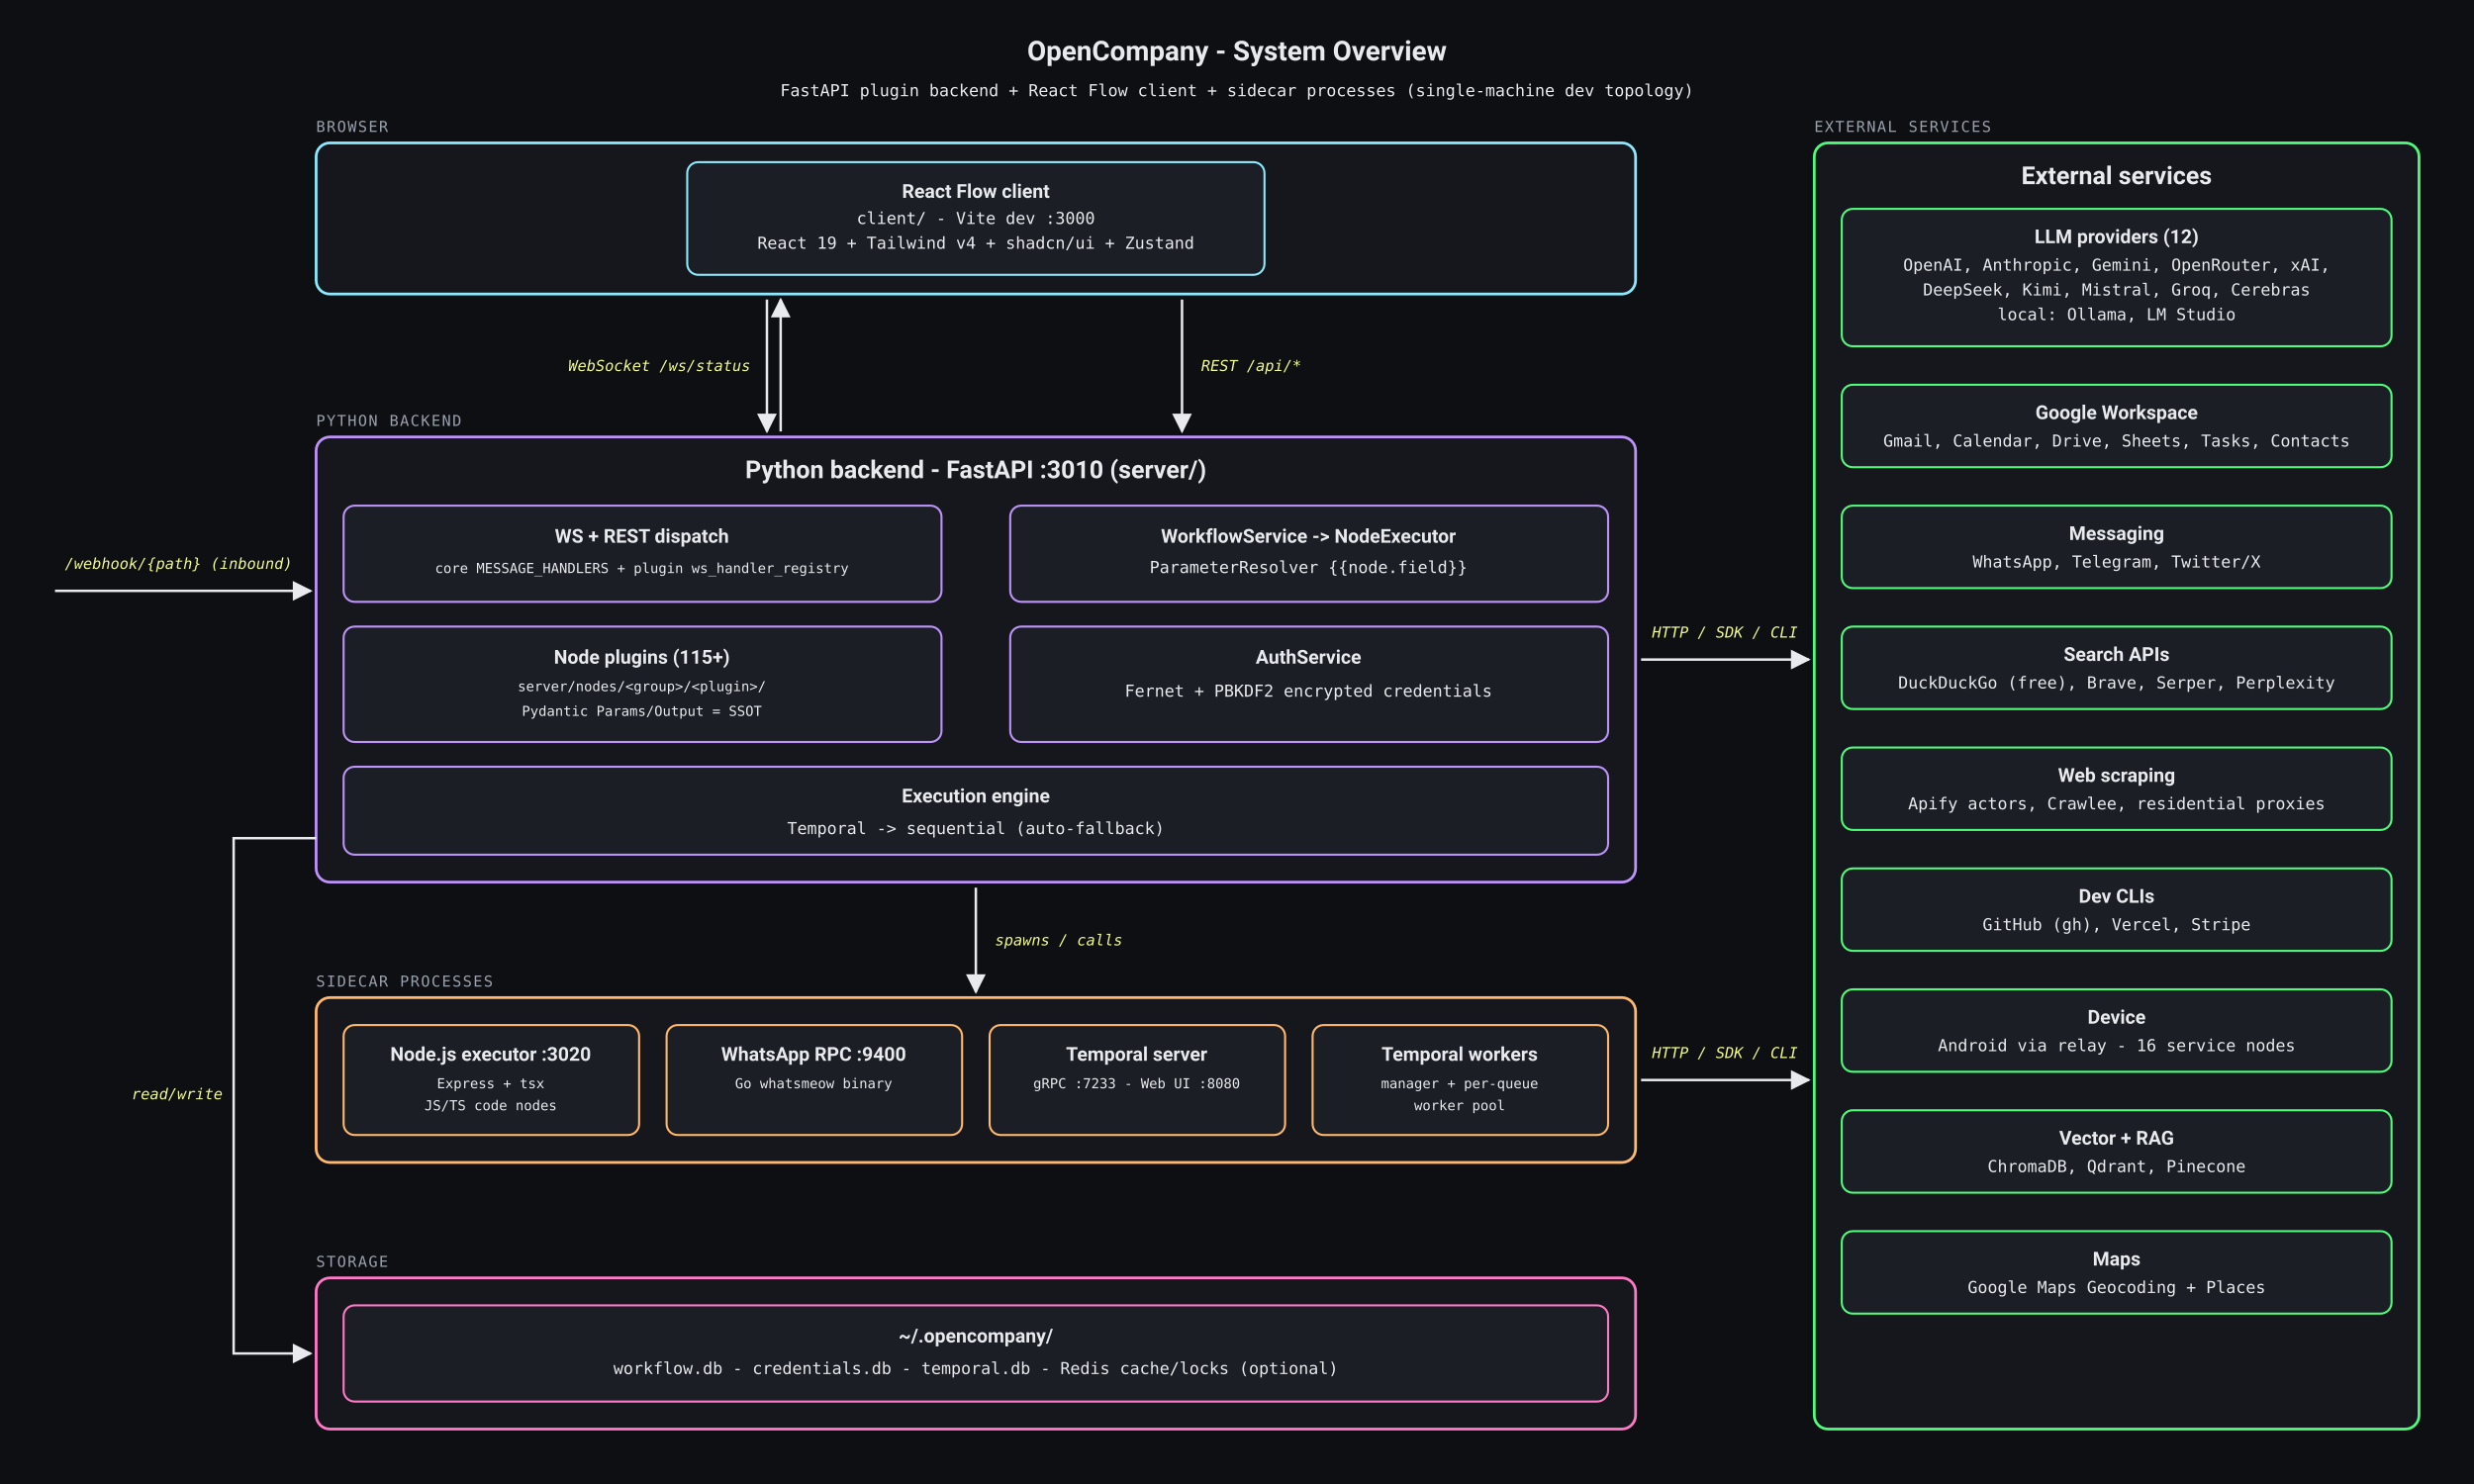
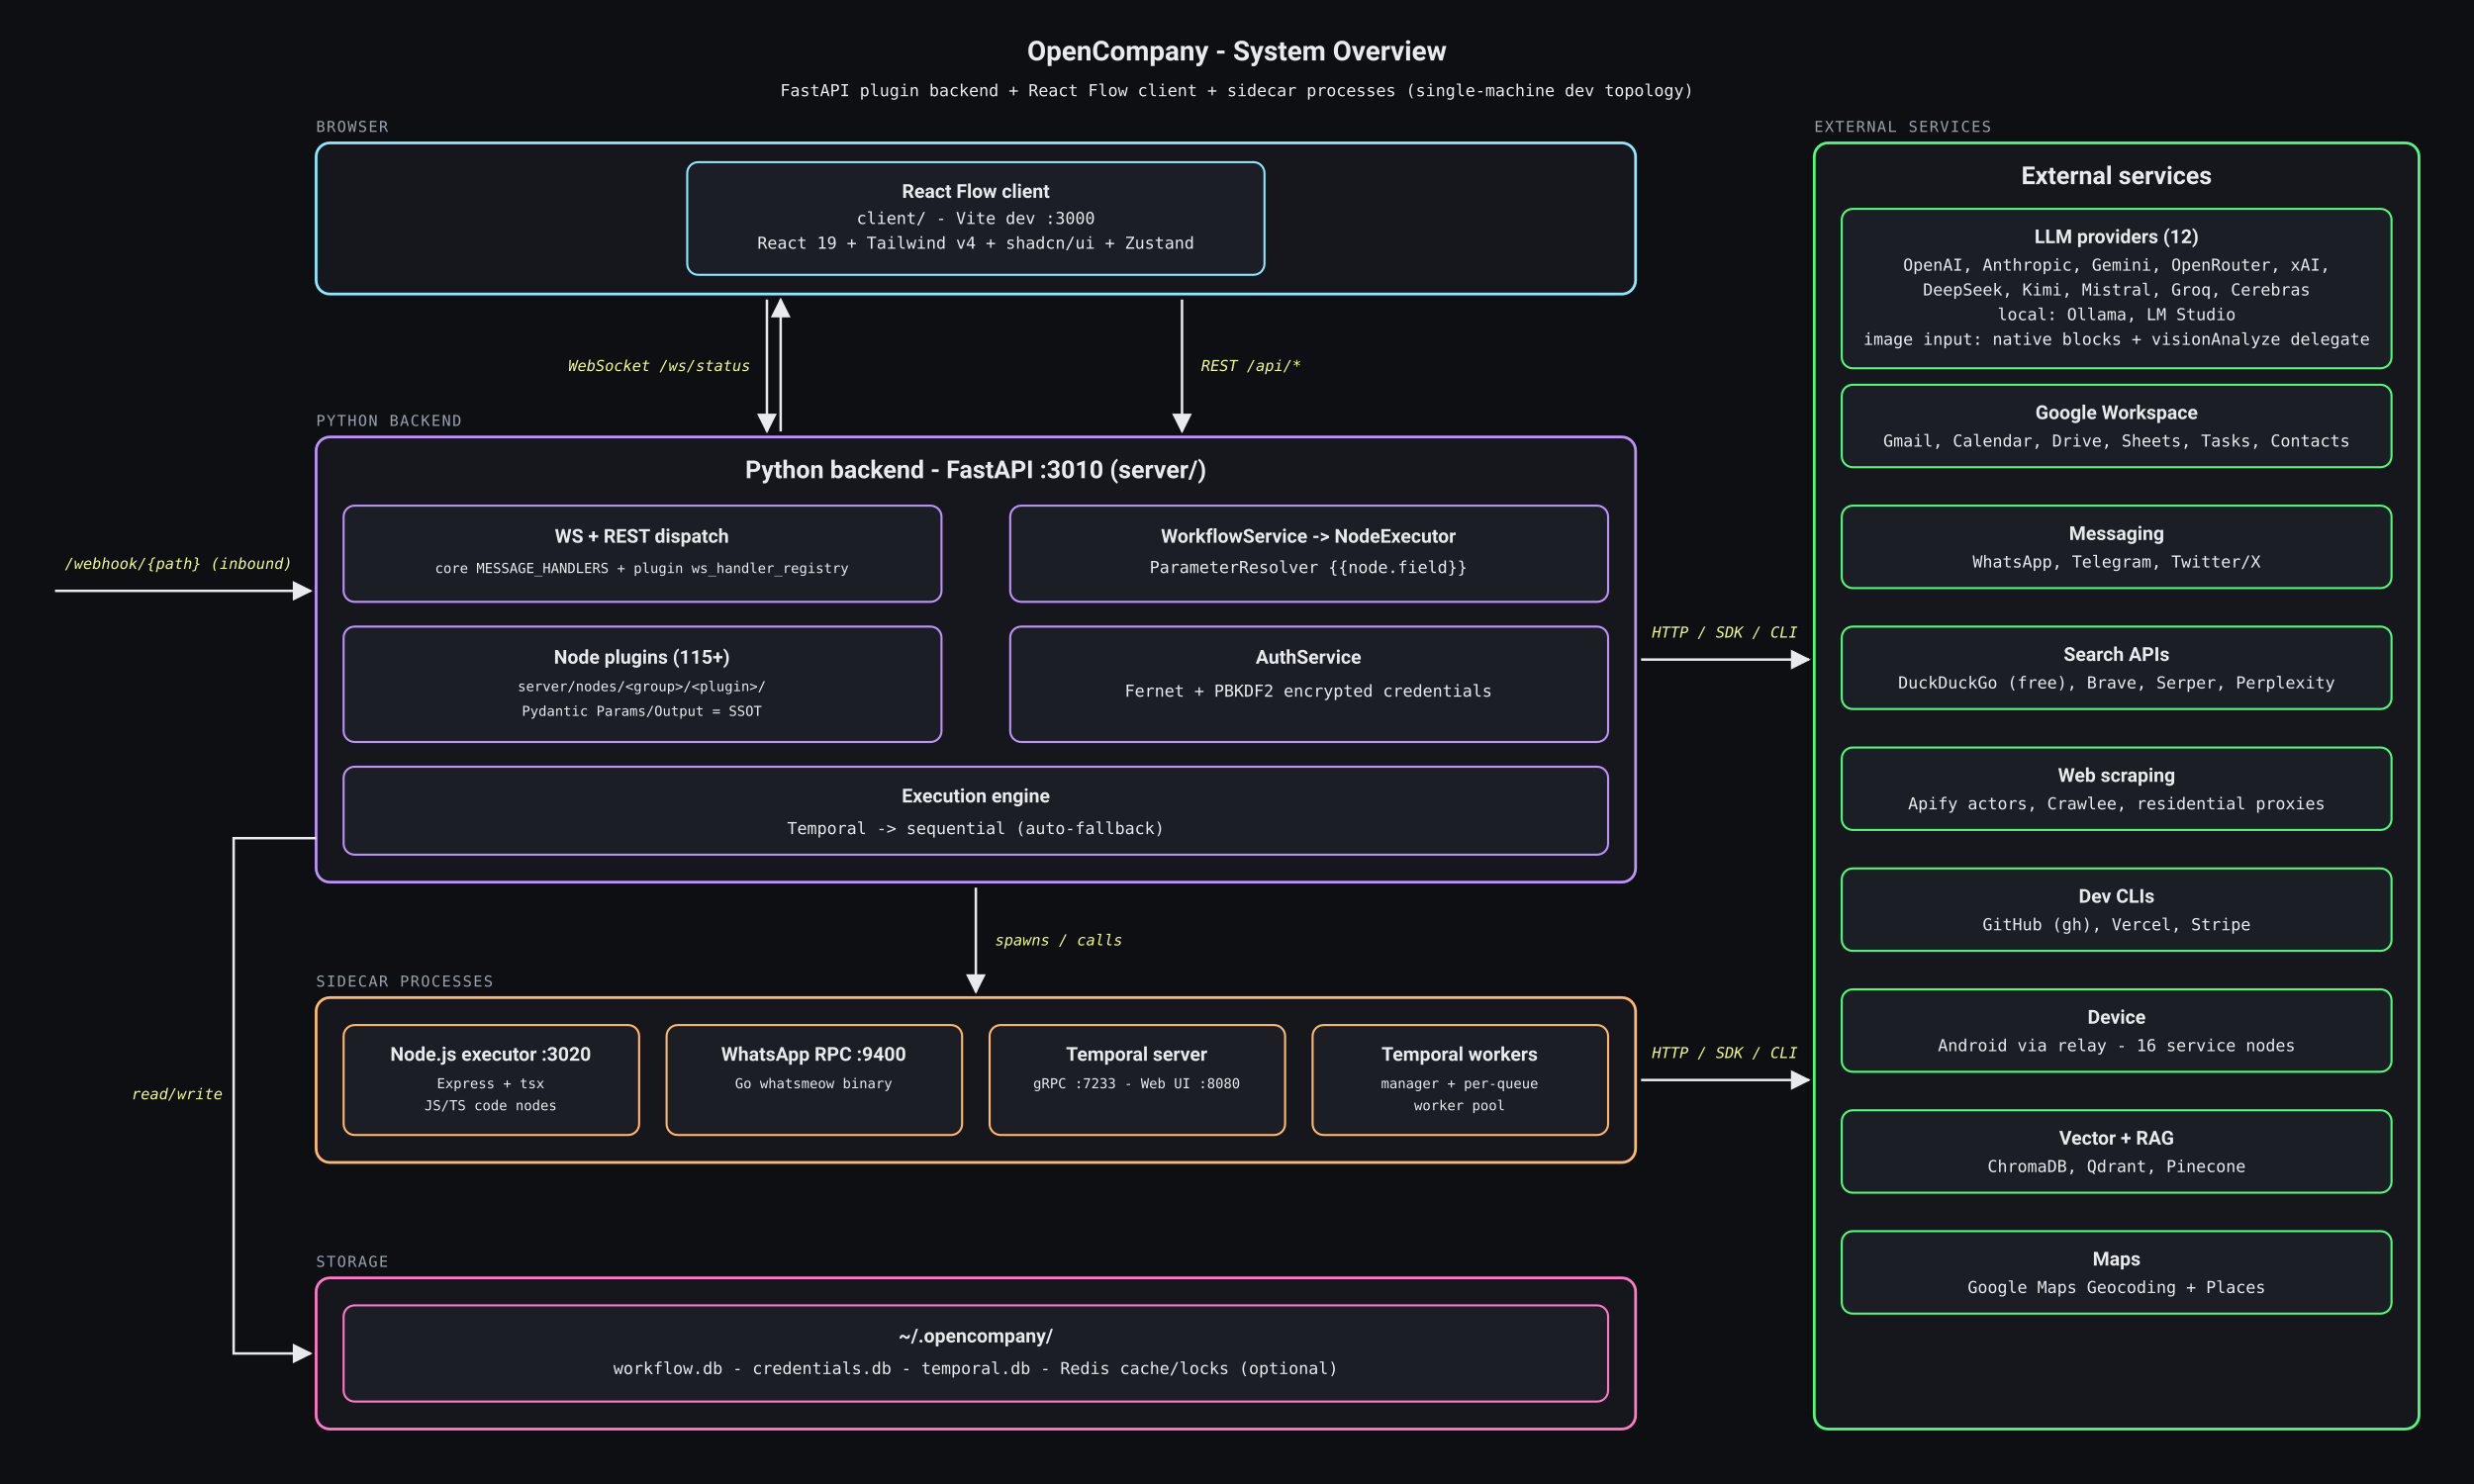
<svg xmlns="http://www.w3.org/2000/svg" viewBox="0 0 1800 1080" width="100%" preserveAspectRatio="xMidYMid meet" font-family="ui-monospace, SFMono-Regular, 'SF Mono', Menlo, Monaco, Consolas, monospace">
  <defs>
    <marker id="arrow" viewBox="0 0 10 10" refX="9" refY="5" markerWidth="8" markerHeight="8" orient="auto-start-reverse">
      <path d="M0,0 L10,5 L0,10 z" fill="#e8eaed" />
    </marker>
    <style>
      .bg { fill: #0d0f13; }
      .panel { fill: #15171c; stroke-width: 2; }
      .p-cyan { stroke: #8be9fd; } .p-purple { stroke: #bd93f9; } .p-orange { stroke: #ffb86c; } .p-green { stroke: #50fa7b; } .p-pink { stroke: #ff79c6; }
      .title { fill: #e8eaed; font-size: 20px; font-weight: 700; }
      .h1 { fill: #e8eaed; font-size: 18px; font-weight: 700; }
      .h2 { fill: #e8eaed; font-size: 14px; font-weight: 700; }
      .sub { fill: #e8eaed; font-size: 12px; }
      .small { fill: #e8eaed; font-size: 10px; }
      .label { fill: #f1fa8c; font-size: 11px; font-style: italic; }
      .conn { stroke: #e8eaed; stroke-width: 1.8; fill: none; }
      .conn-dot { stroke: #9aa1ac; stroke-width: 1.5; fill: none; stroke-dasharray: 4 4; }
      .box { fill: #1b1e25; stroke-width: 1.5; }
      .tier-label { fill: #9aa1ac; font-size: 11px; text-transform: uppercase; letter-spacing: 1px; }
      .accent-cyan { fill: #8be9fd; } .accent-purple { fill: #bd93f9; } .accent-green { fill: #50fa7b; } .accent-orange { fill: #ffb86c; } .accent-pink { fill: #ff79c6; }
          .title, .h1, .h2 { font-family: 'Geist Variable', system-ui, -apple-system, BlinkMacSystemFont, 'Segoe UI', Roboto, sans-serif; }
    </style>
  </defs>
  <rect class="bg" width="1800" height="1080" />
  <text class="title" x="900" y="44" text-anchor="middle">OpenCompany - System Overview</text>
  <text class="sub" x="900" y="70" text-anchor="middle">FastAPI plugin backend + React Flow client + sidecar processes (single-machine dev topology)</text>
  <text class="tier-label" x="230" y="96">BROWSER</text>
  <rect class="panel p-cyan" x="230" y="104" width="960" height="110" rx="10" />
  <rect class="box p-cyan" x="500" y="118" width="420" height="82" rx="8" />
  <text class="h2" x="710" y="144" text-anchor="middle">React Flow client</text>
  <text class="sub" x="710" y="163" text-anchor="middle">client/ - Vite dev :3000</text>
  <text class="sub" x="710" y="181" text-anchor="middle">React 19 + Tailwind v4 + shadcn/ui + Zustand</text>
  <path class="conn" d="M 558 218 L 558 314" marker-end="url(#arrow)" />
  <path class="conn" d="M 568 314 L 568 218" marker-end="url(#arrow)" />
  <text class="label" x="546" y="270" text-anchor="end">WebSocket /ws/status</text>
  <path class="conn" d="M 860 218 L 860 314" marker-end="url(#arrow)" />
  <text class="label" x="874" y="270">REST /api/*</text>
  <path class="conn" d="M 40 430 L 226 430" marker-end="url(#arrow)" />
  <text class="label" x="130" y="414" text-anchor="middle">/webhook/{path} (inbound)</text>
  <text class="tier-label" x="230" y="310">PYTHON BACKEND</text>
  <rect class="panel p-purple" x="230" y="318" width="960" height="324" rx="10" />
  <text class="h1" x="710" y="348" text-anchor="middle">Python backend - FastAPI :3010 (server/)</text>
  <rect class="box p-purple" x="250" y="368" width="435" height="70" rx="8" />
  <text class="h2" x="467" y="395" text-anchor="middle">WS + REST dispatch</text>
  <text class="small" x="467" y="417" text-anchor="middle">core MESSAGE_HANDLERS + plugin ws_handler_registry</text>
  <rect class="box p-purple" x="735" y="368" width="435" height="70" rx="8" />
  <text class="h2" x="952" y="395" text-anchor="middle">WorkflowService -&gt; NodeExecutor</text>
  <text class="sub" x="952" y="417" text-anchor="middle">ParameterResolver {{node.field}}</text>
  <rect class="box p-purple" x="250" y="456" width="435" height="84" rx="8" />
  <text class="h2" x="467" y="483" text-anchor="middle">Node plugins (115+)</text>
  <text class="small" x="467" y="503" text-anchor="middle">server/nodes/&lt;group&gt;/&lt;plugin&gt;/</text>
  <text class="small" x="467" y="521" text-anchor="middle">Pydantic Params/Output = SSOT</text>
  <rect class="box p-purple" x="735" y="456" width="435" height="84" rx="8" />
  <text class="h2" x="952" y="483" text-anchor="middle">AuthService</text>
  <text class="sub" x="952" y="507" text-anchor="middle">Fernet + PBKDF2 encrypted credentials</text>
  <rect class="box p-purple" x="250" y="558" width="920" height="64" rx="8" />
  <text class="h2" x="710" y="584" text-anchor="middle">Execution engine</text>
  <text class="sub" x="710" y="607" text-anchor="middle">Temporal -&gt; sequential (auto-fallback)</text>
  <path class="conn" d="M 710 646 L 710 722" marker-end="url(#arrow)" />
  <text class="label" x="724" y="688">spawns / calls</text>
  <text class="tier-label" x="230" y="718">SIDECAR PROCESSES</text>
  <rect class="panel p-orange" x="230" y="726" width="960" height="120" rx="10" />
  <rect class="box p-orange" x="250" y="746" width="215" height="80" rx="8" />
  <text class="h2" x="357" y="772" text-anchor="middle">Node.js executor :3020</text>
  <text class="small" x="357" y="792" text-anchor="middle">Express + tsx</text>
  <text class="small" x="357" y="808" text-anchor="middle">JS/TS code nodes</text>
  <rect class="box p-orange" x="485" y="746" width="215" height="80" rx="8" />
  <text class="h2" x="592" y="772" text-anchor="middle">WhatsApp RPC :9400</text>
  <text class="small" x="592" y="792" text-anchor="middle">Go whatsmeow binary</text>
  <rect class="box p-orange" x="720" y="746" width="215" height="80" rx="8" />
  <text class="h2" x="827" y="772" text-anchor="middle">Temporal server</text>
  <text class="small" x="827" y="792" text-anchor="middle">gRPC :7233 - Web UI :8080</text>
  <rect class="box p-orange" x="955" y="746" width="215" height="80" rx="8" />
  <text class="h2" x="1062" y="772" text-anchor="middle">Temporal workers</text>
  <text class="small" x="1062" y="792" text-anchor="middle">manager + per-queue</text>
  <text class="small" x="1062" y="808" text-anchor="middle">worker pool</text>
  <path class="conn" d="M 230 610 L 170 610 L 170 985 L 226 985" marker-end="url(#arrow)" />
  <text class="label" x="162" y="800" text-anchor="end">read/write</text>
  <text class="tier-label" x="230" y="922">STORAGE</text>
  <rect class="panel p-pink" x="230" y="930" width="960" height="110" rx="10" />
  <rect class="box p-pink" x="250" y="950" width="920" height="70" rx="8" />
  <text class="h2" x="710" y="977" text-anchor="middle">~/.opencompany/</text>
  <text class="sub" x="710" y="1000" text-anchor="middle">workflow.db - credentials.db - temporal.db - Redis cache/locks (optional)</text>
  <path class="conn" d="M 1194 480 L 1316 480" marker-end="url(#arrow)" />
  <text class="label" x="1255" y="464" text-anchor="middle">HTTP / SDK / CLI</text>
  <path class="conn" d="M 1194 786 L 1316 786" marker-end="url(#arrow)" />
  <text class="label" x="1255" y="770" text-anchor="middle">HTTP / SDK / CLI</text>
  <text class="tier-label" x="1320" y="96">EXTERNAL SERVICES</text>
  <rect class="panel p-green" x="1320" y="104" width="440" height="936" rx="10" />
  <text class="h1" x="1540" y="134" text-anchor="middle">External services</text>
-   <rect class="box p-green" x="1340" y="152" width="400" height="100" rx="8" />
+   <rect class="box p-green" x="1340" y="152" width="400" height="116" rx="8" />
  <text class="h2" x="1540" y="177" text-anchor="middle">LLM providers (12)</text>
  <text class="sub" x="1540" y="197" text-anchor="middle">OpenAI, Anthropic, Gemini, OpenRouter, xAI,</text>
  <text class="sub" x="1540" y="215" text-anchor="middle">DeepSeek, Kimi, Mistral, Groq, Cerebras</text>
  <text class="sub" x="1540" y="233" text-anchor="middle">local: Ollama, LM Studio</text>
+   <text class="sub" x="1540" y="251" text-anchor="middle">image input: native blocks + visionAnalyze delegate</text>
  <rect class="box p-green" x="1340" y="280" width="400" height="60" rx="8" />
  <text class="h2" x="1540" y="305" text-anchor="middle">Google Workspace</text>
  <text class="sub" x="1540" y="325" text-anchor="middle">Gmail, Calendar, Drive, Sheets, Tasks, Contacts</text>
  <rect class="box p-green" x="1340" y="368" width="400" height="60" rx="8" />
  <text class="h2" x="1540" y="393" text-anchor="middle">Messaging</text>
  <text class="sub" x="1540" y="413" text-anchor="middle">WhatsApp, Telegram, Twitter/X</text>
  <rect class="box p-green" x="1340" y="456" width="400" height="60" rx="8" />
  <text class="h2" x="1540" y="481" text-anchor="middle">Search APIs</text>
  <text class="sub" x="1540" y="501" text-anchor="middle">DuckDuckGo (free), Brave, Serper, Perplexity</text>
  <rect class="box p-green" x="1340" y="544" width="400" height="60" rx="8" />
  <text class="h2" x="1540" y="569" text-anchor="middle">Web scraping</text>
  <text class="sub" x="1540" y="589" text-anchor="middle">Apify actors, Crawlee, residential proxies</text>
  <rect class="box p-green" x="1340" y="632" width="400" height="60" rx="8" />
  <text class="h2" x="1540" y="657" text-anchor="middle">Dev CLIs</text>
  <text class="sub" x="1540" y="677" text-anchor="middle">GitHub (gh), Vercel, Stripe</text>
  <rect class="box p-green" x="1340" y="720" width="400" height="60" rx="8" />
  <text class="h2" x="1540" y="745" text-anchor="middle">Device</text>
  <text class="sub" x="1540" y="765" text-anchor="middle">Android via relay - 16 service nodes</text>
  <rect class="box p-green" x="1340" y="808" width="400" height="60" rx="8" />
  <text class="h2" x="1540" y="833" text-anchor="middle">Vector + RAG</text>
  <text class="sub" x="1540" y="853" text-anchor="middle">ChromaDB, Qdrant, Pinecone</text>
  <rect class="box p-green" x="1340" y="896" width="400" height="60" rx="8" />
  <text class="h2" x="1540" y="921" text-anchor="middle">Maps</text>
  <text class="sub" x="1540" y="941" text-anchor="middle">Google Maps Geocoding + Places</text>
</svg>
